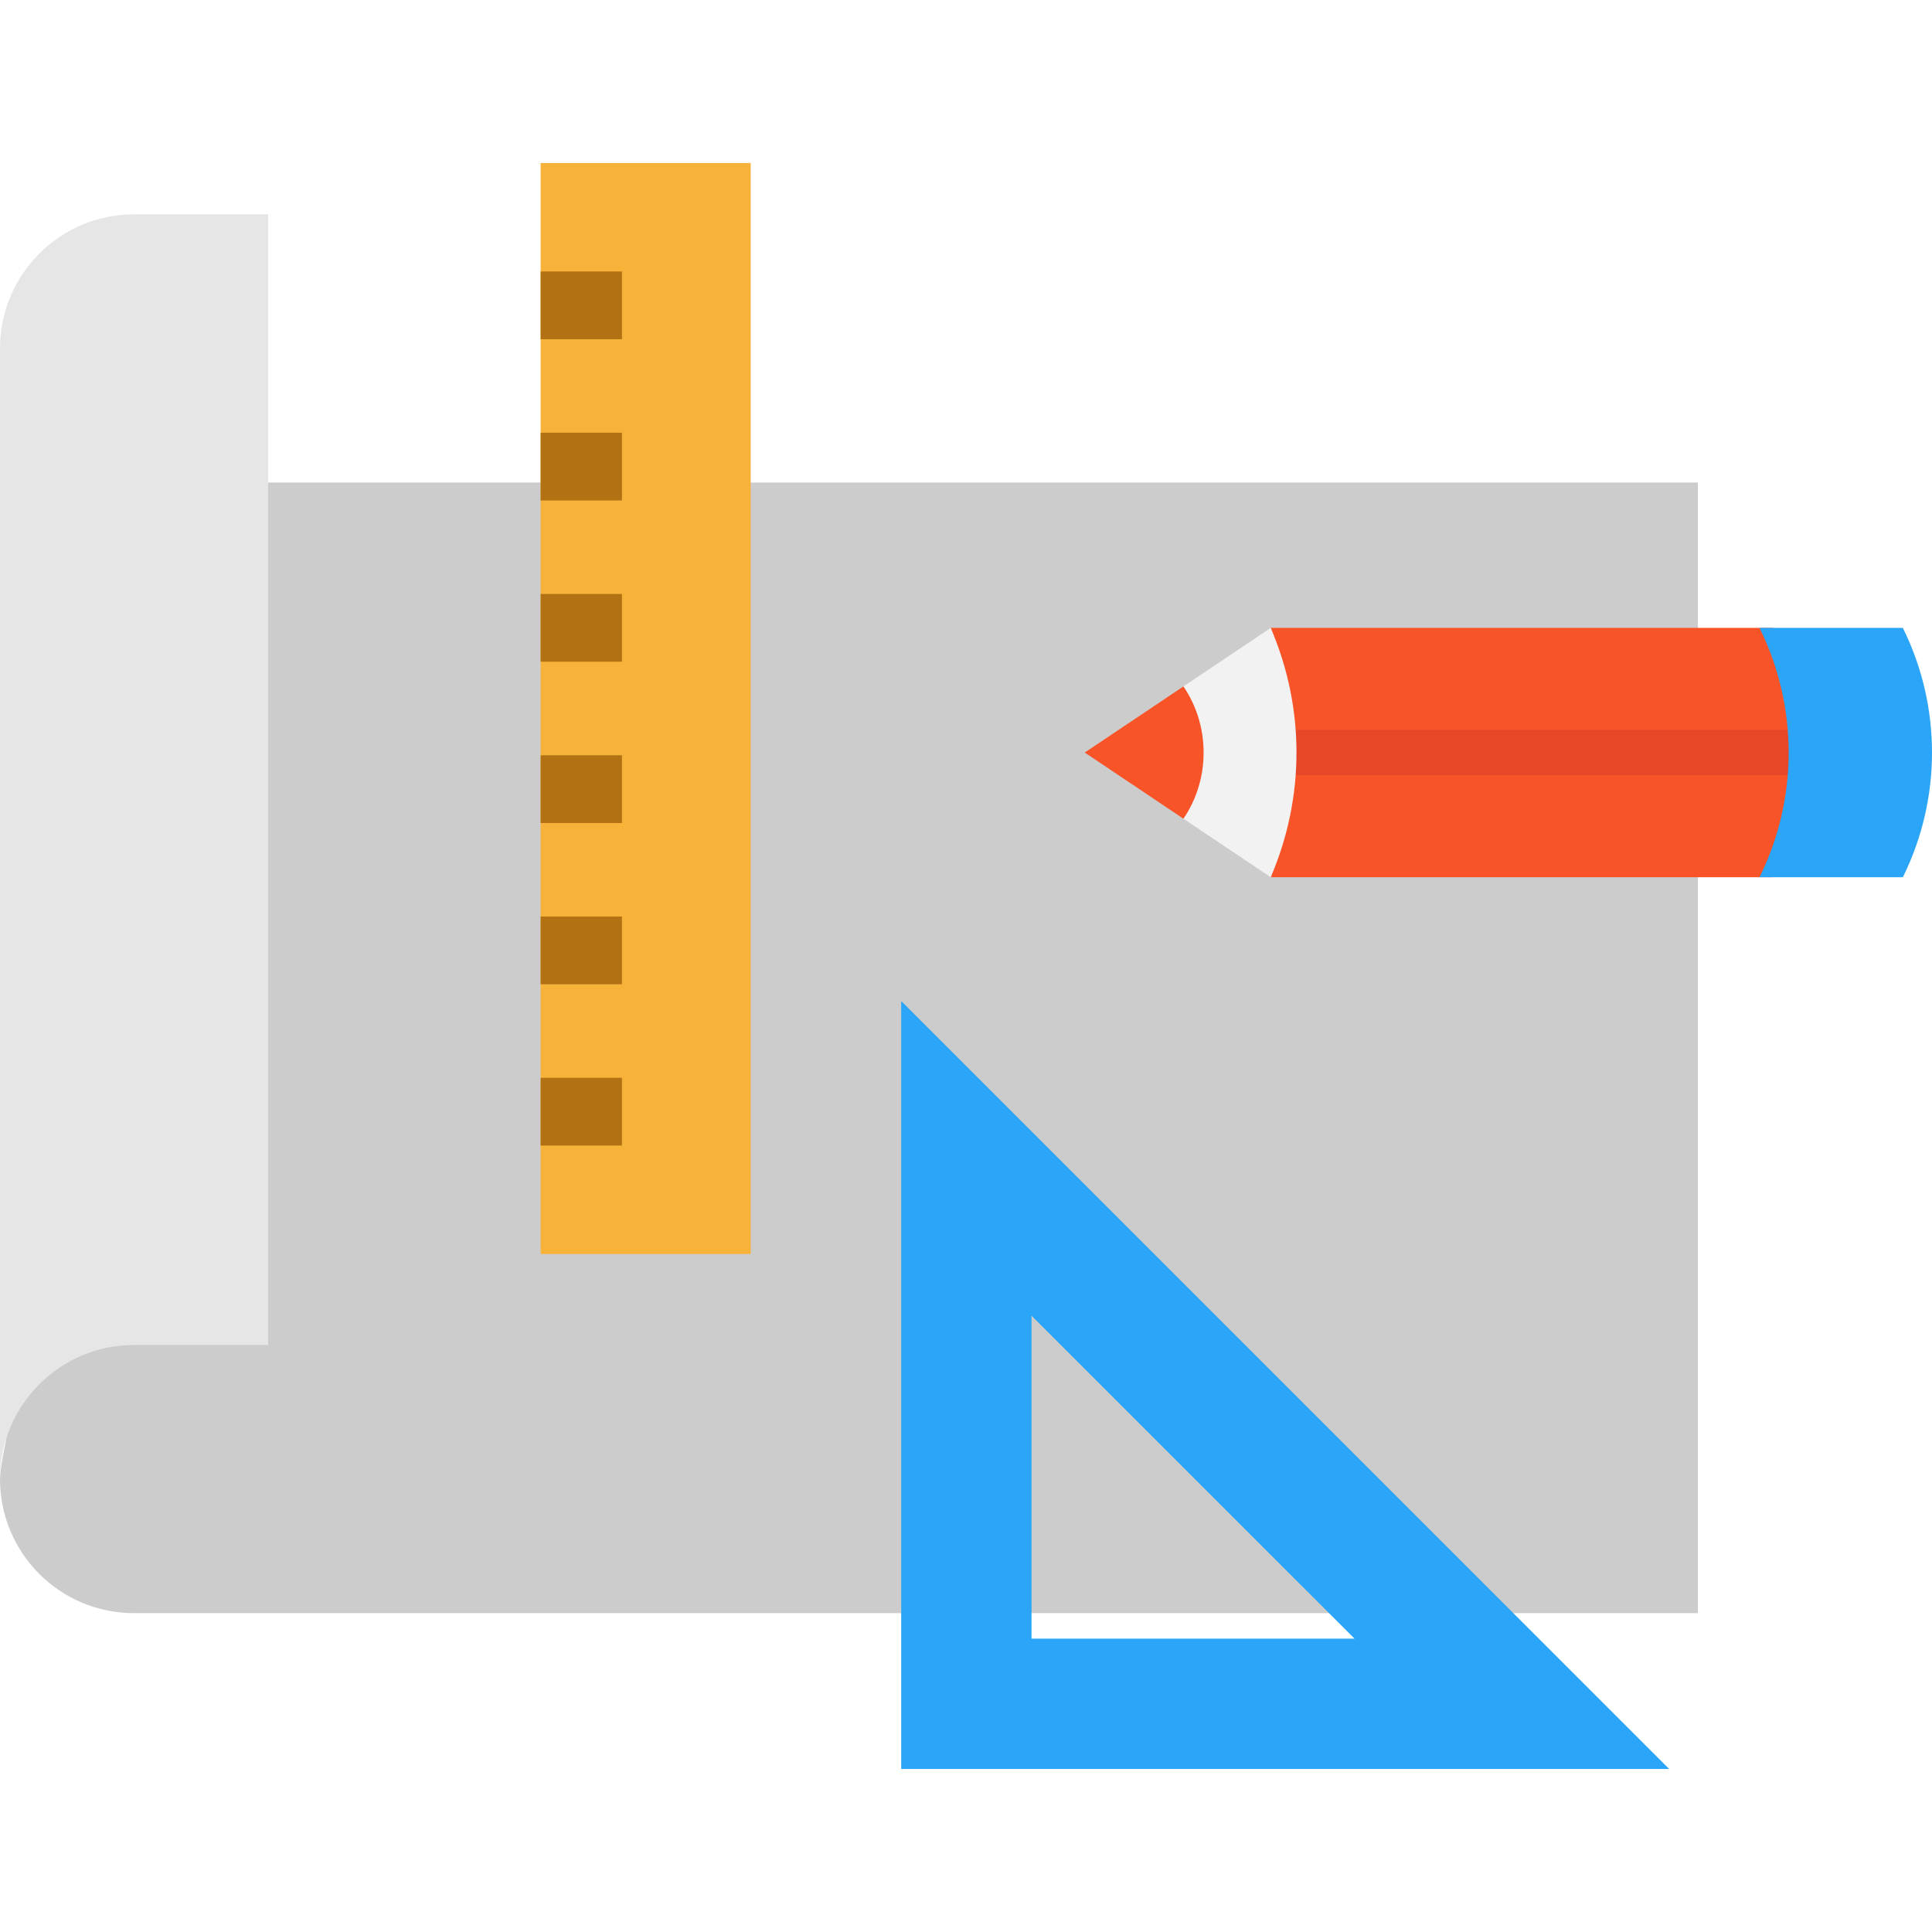
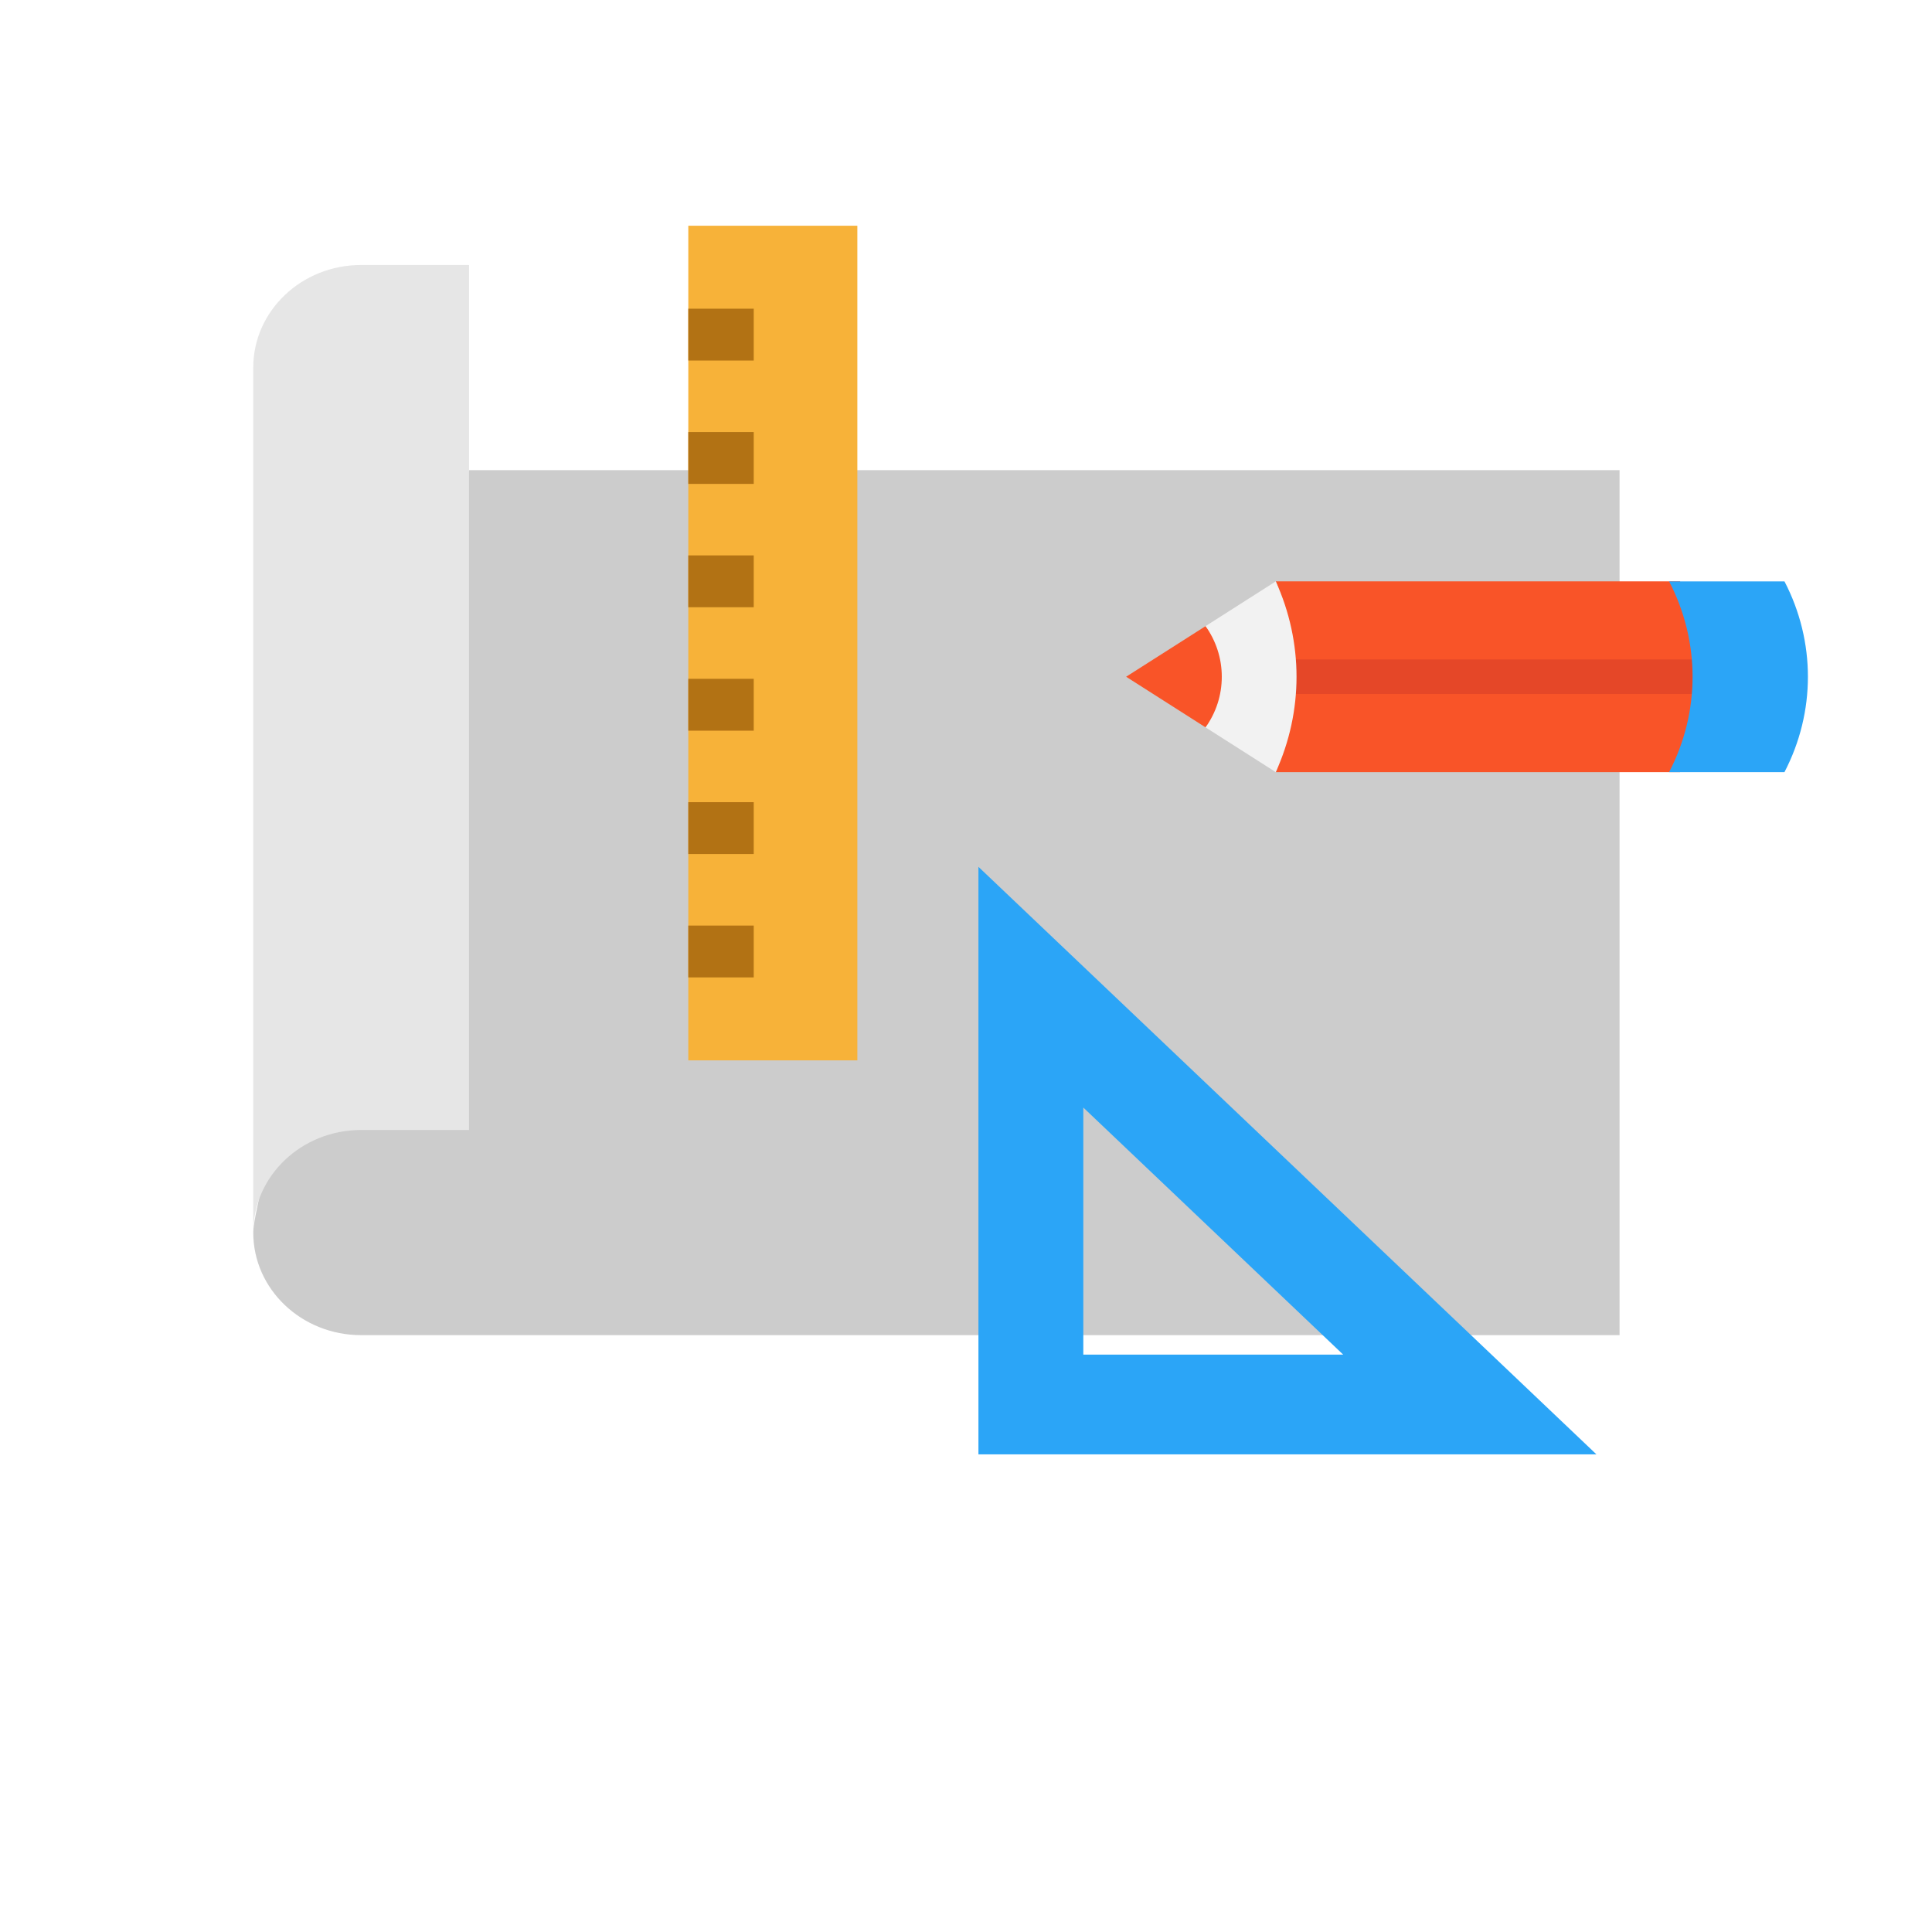
- <svg xmlns="http://www.w3.org/2000/svg" xml:space="preserve" style="enable-background:new 0 0 512 512;" viewBox="0 0 512 512" y="0px" x="0px" id="Layer_1" version="1.1">
-   <defs id="defs179686" />
-   <path id="path179617" d="M449.971,232.474v195.031H71.056H35.534c-9.817,0-18.701-3.975-25.13-10.404  C3.975,410.672,0,401.788,0,391.971c0-19.623,71.056-264.099,71.056-264.099h378.915v38.527V232.474z" style="fill:#CCCCCC;" />
-   <polygon id="polygon179619" points="143.274,123.657 143.274,80.916 143.274,43.202 198.945,43.202 198.945,127.871   198.945,332.324 143.274,332.324 143.274,294.611 143.274,251.87 143.274,209.128 143.274,166.387 143.274,127.871 " style="fill:#F7B239;" />
-   <g id="g179633">
-     <rect id="rect179621" height="17.959" width="21.55" style="fill:#B27214;" y="71.942" x="143.274" />
-     <rect id="rect179623" height="17.959" width="21.55" style="fill:#B27214;" y="200.155" x="143.274" />
-     <rect id="rect179625" height="17.959" width="21.55" style="fill:#B27214;" y="157.401" x="143.274" />
-     <rect id="rect179627" height="17.959" width="21.55" style="fill:#B27214;" y="114.672" x="143.274" />
-     <rect id="rect179629" height="17.959" width="21.55" style="fill:#B27214;" y="285.626" x="143.274" />
-     <rect id="rect179631" height="17.959" width="21.55" style="fill:#B27214;" y="242.884" x="143.274" />
+ <svg xmlns="http://www.w3.org/2000/svg" version="1.1" id="Layer_1" x="0px" y="0px" viewBox="0 0 512 512" style="enable-background:new 0 0 512 512;" xml:space="preserve">
+   <defs id="defs23162" />
+   <path style="fill:#cccccc;stroke-width:0.785" d="M 429.202,204.621 V 353.827 H 124.294 95.71 c -7.9,0 -15.048,-3.041 -20.222,-7.959 -5.173,-4.918 -8.372,-11.715 -8.372,-19.225 0,-15.012 57.178,-202.045 57.178,-202.045 h 304.908 v 29.475 z" id="path23093" />
+   <polygon style="fill:#f7b239" points="198.945,43.202 198.945,127.871 198.945,332.324 143.274,332.324 143.274,294.611 143.274,251.87 143.274,209.128 143.274,166.387 143.274,127.871 143.274,123.657 143.274,80.916 143.274,43.202 " id="polygon23095" transform="matrix(0.8046875,0,0,0.7650354,67.11611,26.77017)" />
+   <g id="g23109" transform="matrix(0.8046875,0,0,0.7650354,67.11611,26.77017)">
+     <rect x="143.274" y="71.942" style="fill:#b27214" width="21.55" height="17.959" id="rect23097" />
+     <rect x="143.274" y="200.155" style="fill:#b27214" width="21.55" height="17.959" id="rect23099" />
+     <rect x="143.274" y="157.401" style="fill:#b27214" width="21.55" height="17.959" id="rect23101" />
+     <rect x="143.274" y="114.672" style="fill:#b27214" width="21.55" height="17.959" id="rect23103" />
+     <rect x="143.274" y="285.626" style="fill:#b27214" width="21.55" height="17.959" id="rect23105" />
+     <rect x="143.274" y="242.884" style="fill:#b27214" width="21.55" height="17.959" id="rect23107" />
  </g>
-   <g id="g179639">
-     <path id="path179635" d="M477.184,199.43h0.419c0,11.326-2.574,22.628-7.722,33.044h-19.91H336.748v-0.012   c4.549-10.536-4.25-21.778-4.25-33.032L477.184,199.43L477.184,199.43z" style="fill:#F95428;" />
-     <path id="path179637" d="M332.498,199.43c0-11.242,8.8-22.484,4.25-33.02v-0.012h113.223h19.91   c5.148,10.404,7.722,21.73,7.722,33.032h-0.419H332.498z" style="fill:#F95428;" />
+   <g id="g23115" transform="matrix(0.8046875,0,0,0.7650354,67.11611,26.77017)">
+     <path style="fill:#f95428" d="m 477.184,199.43 h 0.419 c 0,11.326 -2.574,22.628 -7.722,33.044 h -19.91 -113.223 v -0.012 c 4.549,-10.536 -4.25,-21.778 -4.25,-33.032 z" id="path23111" />
+     <path style="fill:#f95428" d="m 332.498,199.43 c 0,-11.242 8.8,-22.484 4.25,-33.02 v -0.012 h 113.223 19.91 c 5.148,10.404 7.722,21.73 7.722,33.032 h -0.419 z" id="path23113" />
  </g>
-   <rect id="rect179641" height="11.972" width="155.773" style="fill:#E54728;" y="193.438" x="332.498" />
-   <path id="path179643" d="M504.278,166.399c5.148,10.404,7.722,21.73,7.722,33.032c0,11.326-2.574,22.628-7.722,33.044h-37.988  c5.148-10.416,7.722-21.718,7.722-33.044c0-11.302-2.574-22.628-7.722-33.032H504.278z" style="fill:#2BA5F7;" />
-   <path id="path179645" d="M313.629,181.903c3.376,5.004,18.868,11.039,18.868,17.528c0,6.501-15.48,12.523-18.868,17.54  l-26.16-17.54L313.629,181.903z" style="fill:#F95428;" />
-   <path id="path179647" d="M336.748,166.41c4.549,10.536,6.836,21.778,6.836,33.02c0,11.254-2.287,22.496-6.836,33.032v0.012  l-23.119-15.504c3.388-5.016,5.34-11.039,5.34-17.54c0-6.489-1.963-12.523-5.34-17.528l23.119-15.504V166.41z" style="fill:#F2F2F2;" />
-   <path id="path179649" d="M71.056,127.871v228.565H35.534C15.911,356.437,0,372.348,0,391.971V92.337  c0-4.897,0.994-9.578,2.79-13.828s4.406-8.081,7.614-11.302c6.429-6.429,15.313-10.404,25.13-10.404h35.522V127.871z" style="fill:#E6E6E6;" />
-   <path id="path179651" d="M442.345,468.798H238.826v-42.544V265.279l160.975,160.975L442.345,468.798z M273.365,434.258h85.594  l-85.594-85.594V434.258z" style="fill:#2BA5F7;" />
-   <g id="g179653">
+   <rect x="334.673" y="174.757" style="fill:#e54728;stroke-width:0.785" width="125.349" height="9.159" id="rect23117" />
+   <path style="fill:#2ba5f7;stroke-width:0.785" d="m 472.902,154.071 c 4.143,7.959 6.214,16.624 6.214,25.271 0,8.665 -2.071,17.311 -6.214,25.28 h -30.568 c 4.143,-7.969 6.214,-16.615 6.214,-25.28 0,-8.646 -2.071,-17.311 -6.214,-25.271 z" id="path23119" />
+   <path style="fill:#f95428;stroke-width:0.785" d="m 319.489,165.932 c 2.717,3.828 15.183,8.445 15.183,13.41 0,4.973 -12.457,9.581 -15.183,13.419 l -21.051,-13.419 z" id="path23121" />
+   <path style="fill:#f2f2f2;stroke-width:0.785" d="m 338.093,154.08 c 3.661,8.06 5.501,16.661 5.501,25.261 0,8.61 -1.84,17.21 -5.501,25.271 v 0.009 l -18.604,-11.861 c 2.726,-3.837 4.297,-8.445 4.297,-13.419 0,-4.964 -1.58,-9.581 -4.297,-13.41 l 18.604,-11.861 z" id="path23123" />
+   <path style="fill:#e6e6e6;stroke-width:0.785" d="M 124.294,124.596 V 299.456 H 95.71 c -15.79,7.7e-4 -28.594,12.173 -28.594,27.186 V 97.411 c 0,-3.746 0.8,-7.328 2.245,-10.579 1.445,-3.251 3.545,-6.182 6.127,-8.646 5.173,-4.918 12.322,-7.959 20.222,-7.959 h 28.584 z" id="path23125" />
+   <path style="fill:#2ba5f7;stroke-width:0.785" d="M 423.066,385.417 H 259.296 V 352.87 229.718 L 388.831,352.87 Z M 287.089,358.993 h 68.876 L 287.089,293.51 Z" id="path23127" />
+   <g id="g23129">
</g>
-   <g id="g179655">
+   <g id="g23131">
</g>
-   <g id="g179657">
+   <g id="g23133">
</g>
-   <g id="g179659">
+   <g id="g23135">
</g>
-   <g id="g179661">
+   <g id="g23137">
</g>
-   <g id="g179663">
+   <g id="g23139">
</g>
-   <g id="g179665">
+   <g id="g23141">
</g>
-   <g id="g179667">
+   <g id="g23143">
</g>
-   <g id="g179669">
+   <g id="g23145">
</g>
-   <g id="g179671">
+   <g id="g23147">
</g>
-   <g id="g179673">
+   <g id="g23149">
</g>
-   <g id="g179675">
+   <g id="g23151">
</g>
-   <g id="g179677">
+   <g id="g23153">
</g>
-   <g id="g179679">
+   <g id="g23155">
</g>
-   <g id="g179681">
+   <g id="g23157">
</g>
</svg>
